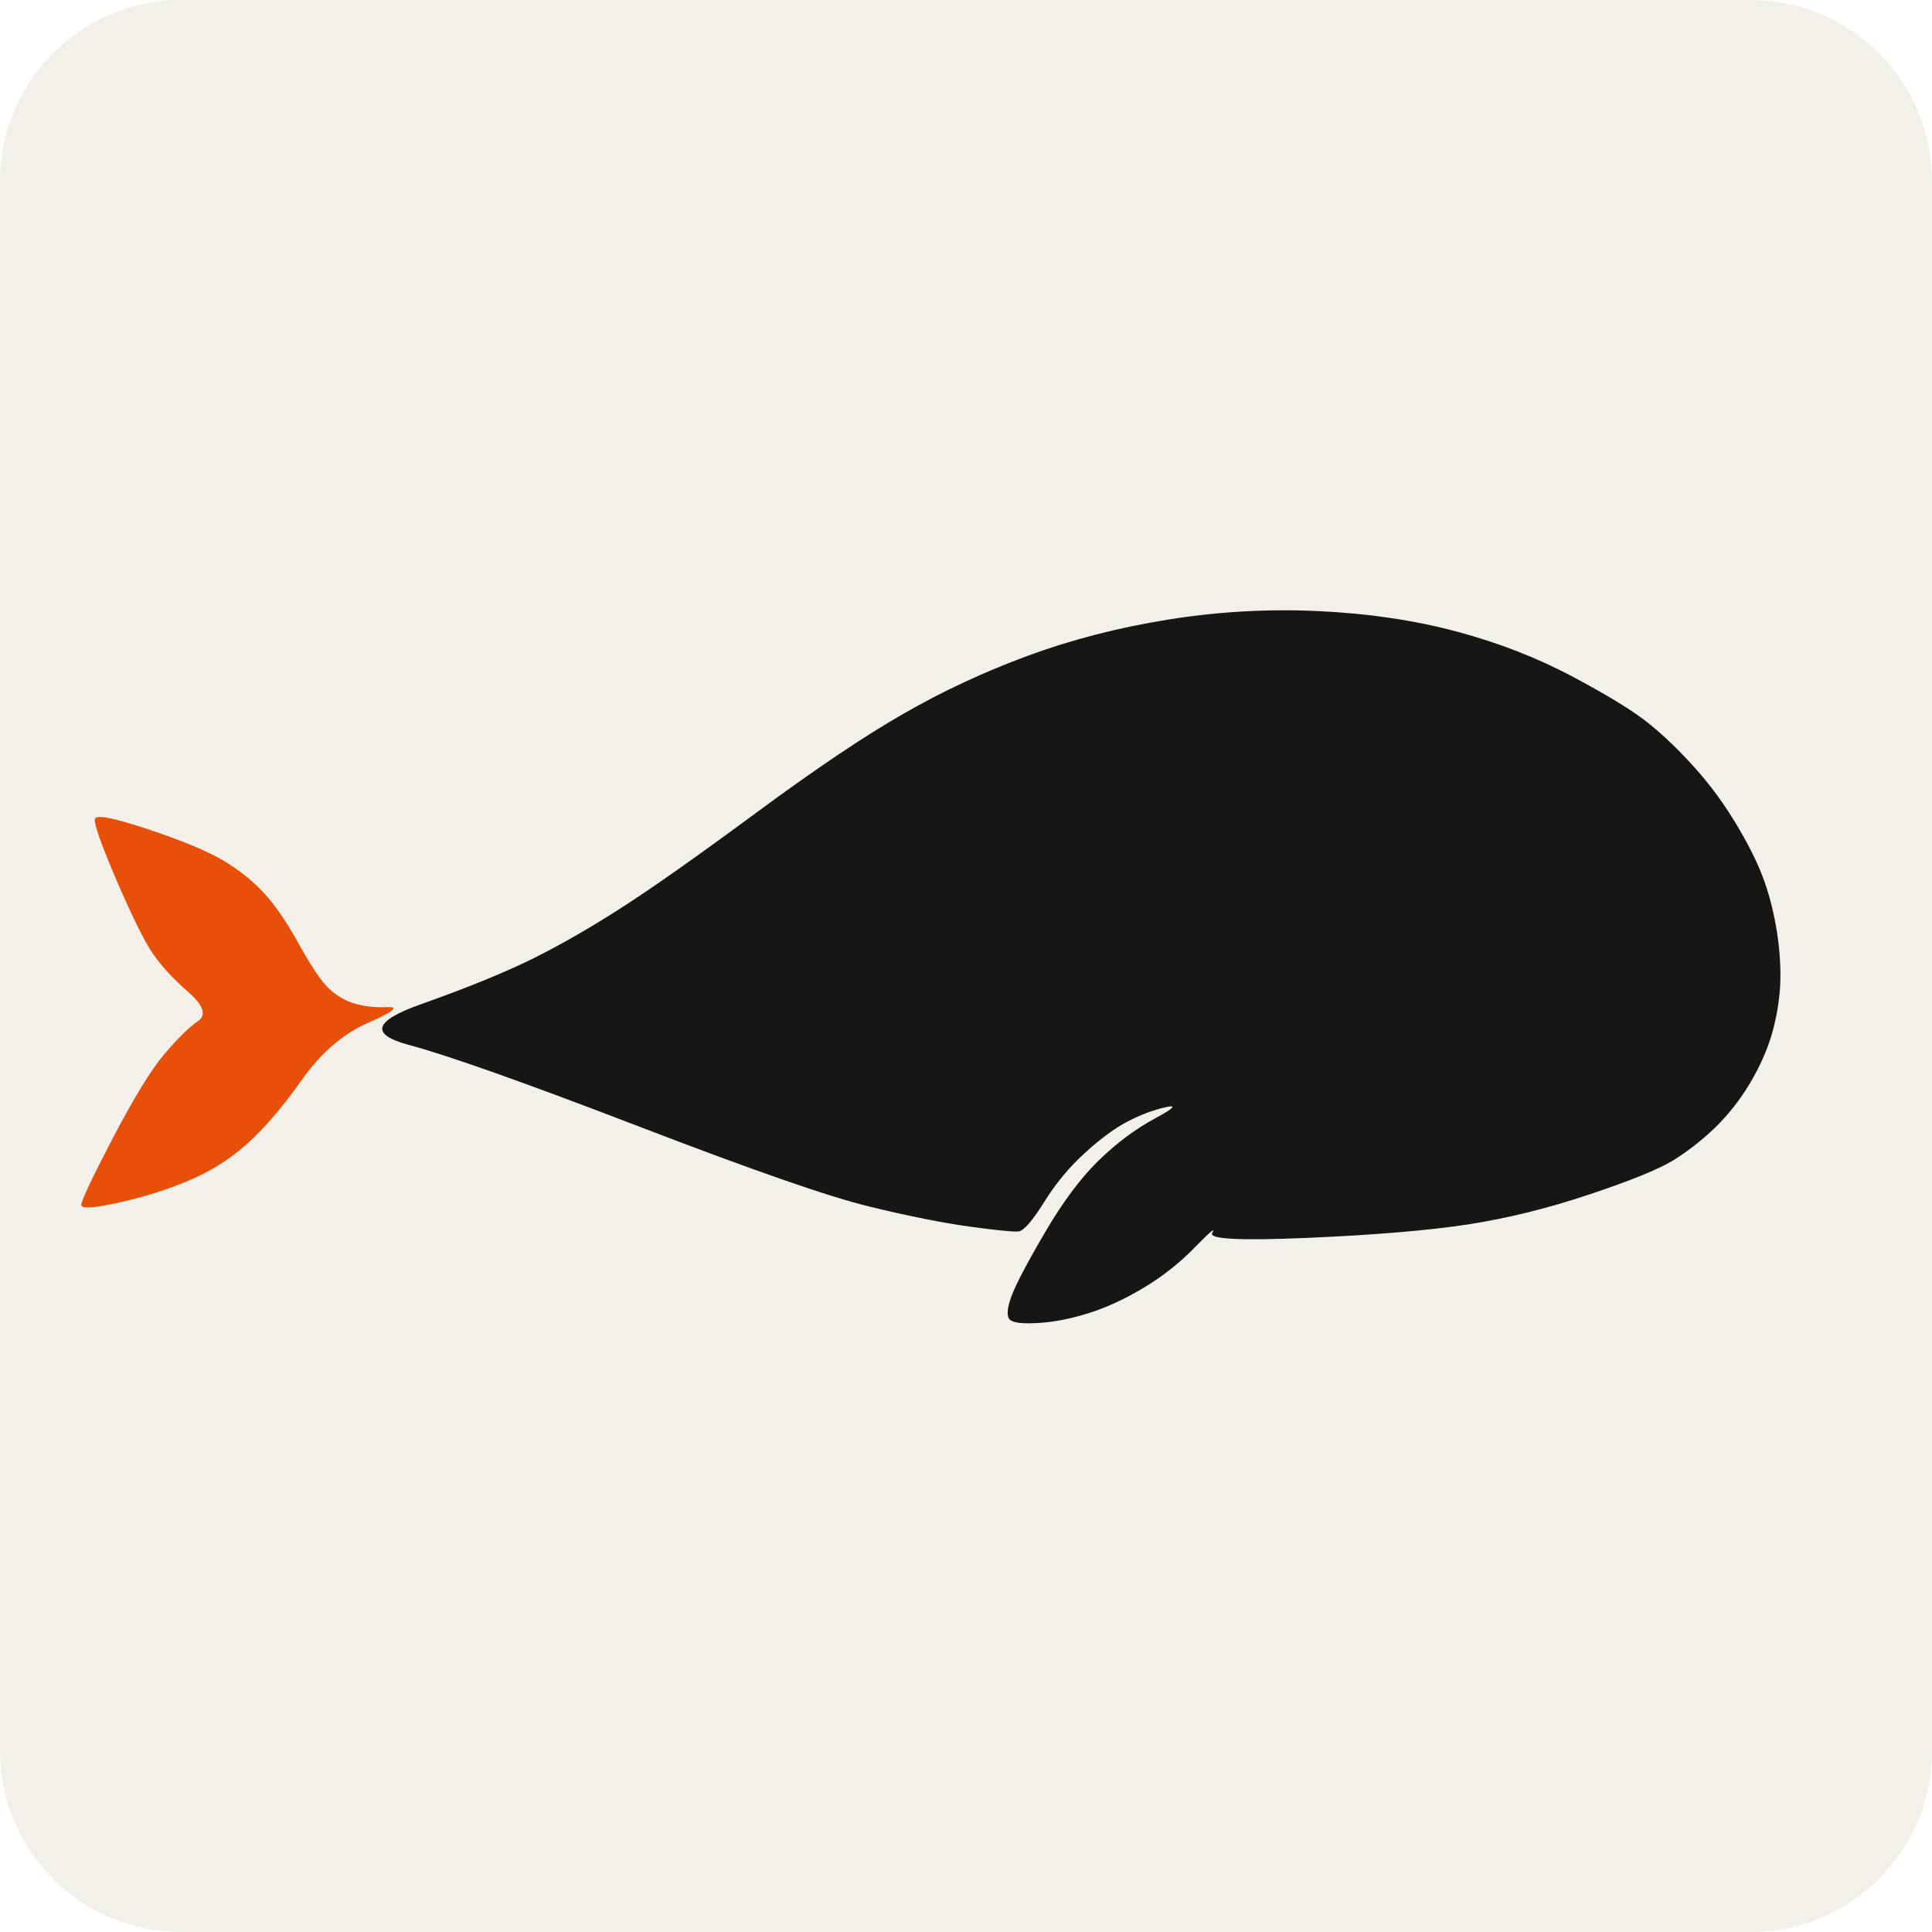
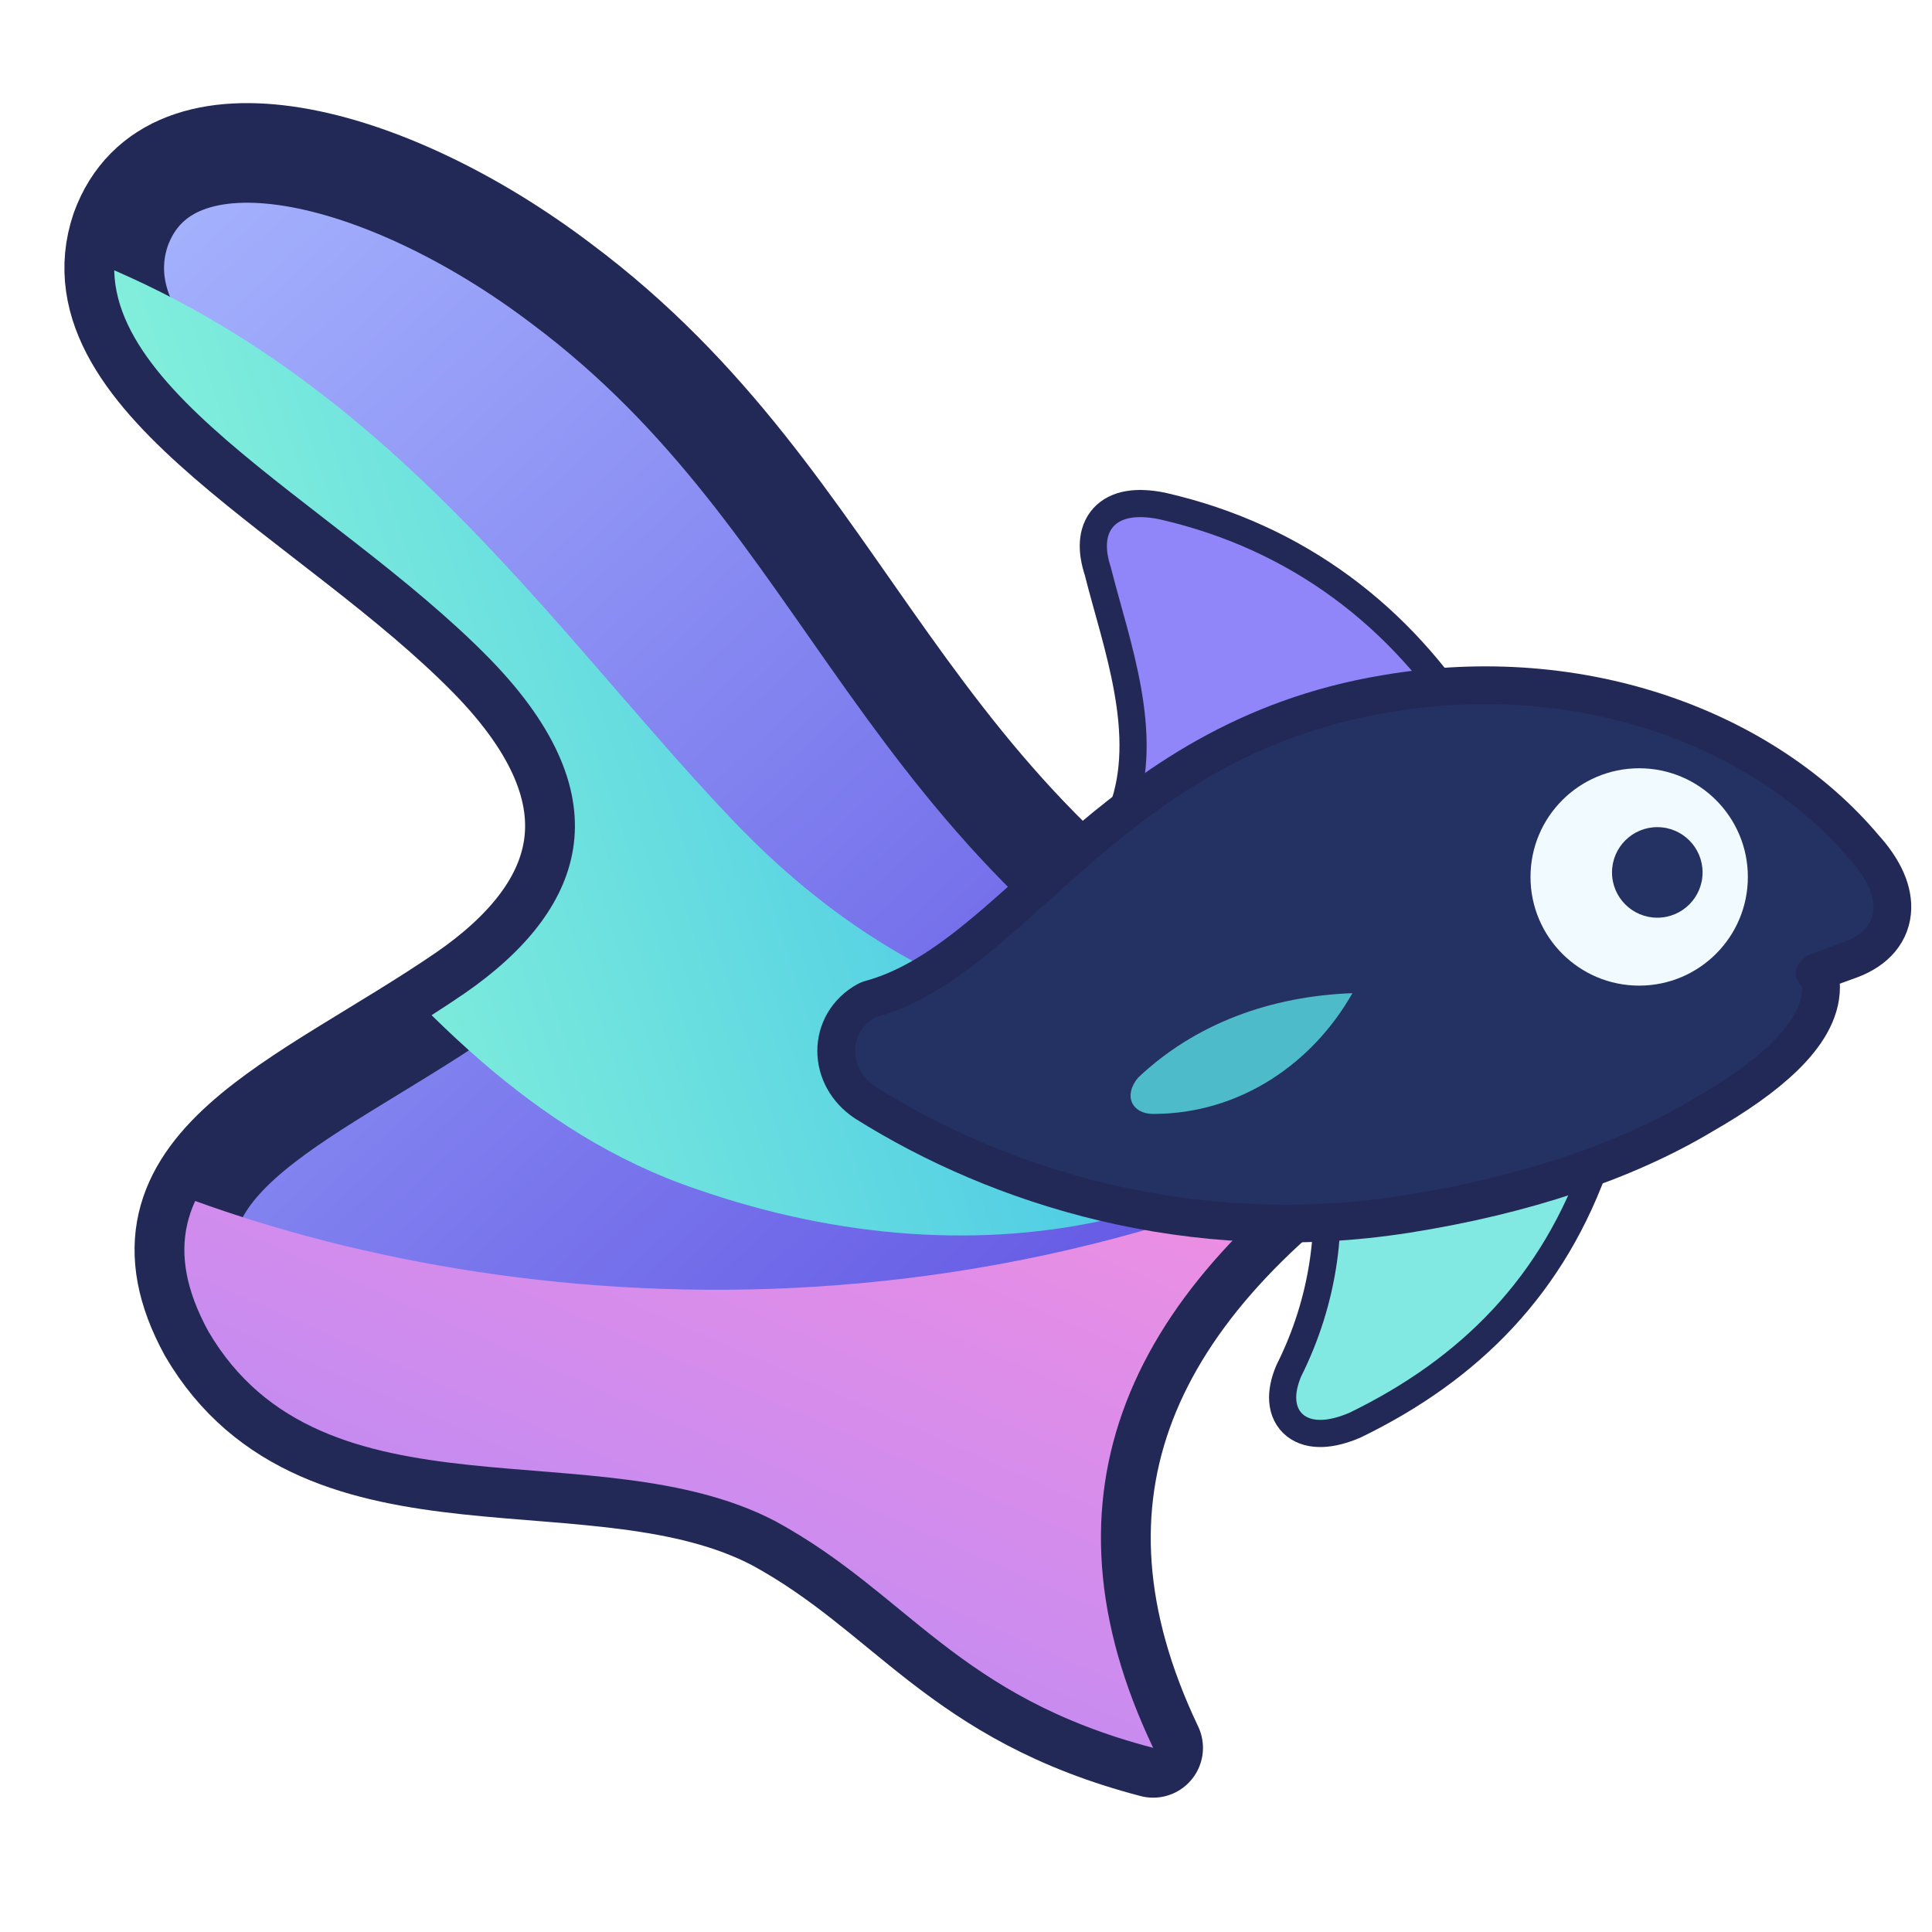
<svg xmlns="http://www.w3.org/2000/svg" viewBox="0 0 64 64" role="img" aria-labelledby="title">
-   <rect width="64" height="64" rx="6" fill="#f2f0e9" />
-   <g transform="translate(2 19.5) scale(.625)">
-     <path fill="#e8500a" d="M1.83 12.21Q1.9 11.84 4.61 12.74Q7.32 13.64 8.6 14.39Q9.88 15.15 10.78 16.12Q11.69 17.1 12.66 18.87Q13.64 20.64 14.24 21.2Q14.85 21.77 15.6 21.99Q16.35 22.22 17.33 22.18Q18.31 22.14 16.31 23.01Q14.32 23.88 12.78 26.06Q11.23 28.24 9.88 29.44Q8.52 30.65 6.83 31.36Q5.14 32.08 3.14 32.53Q1.15 32.98 1.11 32.68Q1.08 32.38 2.77 29.14Q4.46 25.91 5.51 24.67Q6.57 23.42 7.28 22.93Q8 22.45 6.79 21.39Q5.59 20.34 4.91 19.36Q4.24 18.38 2.99 15.49Q1.75 12.59 1.83 12.21Z" />
-     <path fill="#161616" d="M58.71 1.64Q62.7 1 66.69 1.19Q70.68 1.38 74.03 2.28Q77.38 3.18 80.2 4.69Q83.02 6.19 84.22 7.17Q85.43 8.15 86.67 9.54Q87.91 10.93 88.89 12.59Q89.87 14.24 90.32 15.52Q90.77 16.8 91 18.31Q91.22 19.81 91.15 21.09Q91.07 22.37 90.7 23.65Q90.32 24.93 89.53 26.25Q88.74 27.56 87.69 28.58Q86.63 29.59 85.47 30.31Q84.3 31.02 81.03 32.11Q77.75 33.21 74.59 33.7Q71.43 34.18 66.09 34.41Q60.75 34.64 61.05 34.15Q61.35 33.66 60.14 34.9Q58.94 36.14 57.44 37.04Q55.93 37.95 54.5 38.4Q53.07 38.85 51.83 38.92Q50.59 39 50.32 38.74Q50.06 38.47 50.4 37.53Q50.74 36.59 52.17 34.15Q53.6 31.7 55.03 30.31Q56.46 28.92 58 28.09Q59.54 27.26 58.56 27.49Q57.59 27.71 56.57 28.24Q55.55 28.77 54.31 29.9Q53.07 31.02 52.13 32.53Q51.19 34.03 50.78 34.07Q50.36 34.11 48.18 33.81Q46 33.51 42.88 32.75Q39.75 32 30.65 28.5Q21.54 25 18.46 24.18Q15.37 23.35 19.1 22.03Q22.82 20.71 25.08 19.59Q27.34 18.46 29.74 16.91Q32.15 15.37 36.89 11.87Q41.63 8.37 44.72 6.61Q47.8 4.84 51.27 3.56Q54.73 2.28 58.71 1.64Z" />
+   <style>
+     @media (prefers-color-scheme: dark) {
+       .edge { stroke: #C5D9FF; }
+       .face { fill: #4059A3; }
+     }
+   </style>
+   <defs>
+     <clipPath id="tail-outline">
+       <path d="M42.8 34.3C29.5 27.2 28.5 16.8 18.6 9.4 12.8 5 5.6 3.2 4 7.6c-1.7 5 7 8.9 12.2 14.2 4.6 4.7 3.1 8.4-.8 11.1C10 36.6 3.9 38.6 6.9 44.1c3.8 6.5 12.9 3.2 18.8 6.3 4.4 2.4 6 5.8 12.5 7.5-4-8.4-.9-15.2 7.6-20.9Z" />
+     </clipPath>
+     <linearGradient id="tail-base" x1="0" y1="0" x2="0.74" y2="1">
+       <stop stop-color="#A7B6FE" />
+       <stop offset="1" stop-color="#5949E0" />
+     </linearGradient>
+     <linearGradient id="tail-ribbon" x1="0" y1="0.55" x2="1" y2="0.33">
+       <stop stop-color="#99FFD6" />
+       <stop offset="1" stop-color="#29B2ED" />
+     </linearGradient>
+     <linearGradient id="tail-flare" x1="0.1" y1="1" x2="0.9" y2="0">
+       <stop stop-color="#AB89FA" />
+       <stop offset="1" stop-color="#F68FE0" />
+     </linearGradient>
+   </defs>
+   <path class="edge" stroke="#232956" stroke-linejoin="round" stroke-width="3.3" fill="url(#tail-base)" d="M42.8 34.3C29.5 27.2 28.5 16.8 18.6 9.4 12.8 5 5.6 3.2 4 7.6c-1.7 5 7 8.9 12.2 14.2 4.6 4.7 3.1 8.4-.8 11.1C10 36.6 3.9 38.6 6.9 44.1c3.8 6.5 12.9 3.2 18.8 6.3 4.4 2.4 6 5.8 12.5 7.5-4-8.4-.9-15.2 7.6-20.9Z" />
+   <g clip-path="url(#tail-outline)">
+     <path fill="url(#tail-ribbon)" d="M-2 7.1c13.4 2.9 19.6 13.1 26.3 20.1 6.2 6.5 13.9 8.6 23.2 6.4-5.4 7-14.9 9.1-24.4 5.8-11-3.7-15.4-17-25-21.1Z" />
+     <path fill="url(#tail-flare)" d="M4 38.8c9.8 4.3 27.2 6.9 44.1-2.2-8.9 9.4-12.8 17.1-8.6 24.3H24L4 49Z" />
  </g>
+   <path class="edge" fill="#9186F9" stroke="#232956" stroke-width="1.8" stroke-linejoin="round" paint-order="stroke" d="M37.6 27c1-2.7-.2-5.8-.8-8.2-.4-1.2.1-1.9 1.6-1.6 4.4 1 7.7 3.6 9.9 7.1l-1.2 2.7Z" />
+   <path class="edge" fill="#82E8E2" stroke="#232956" stroke-width="1.8" stroke-linejoin="round" paint-order="stroke" d="M44.2 37.8c.5 2.7.1 5.4-1.1 7.8-.5 1.2.2 1.8 1.6 1.2 3.7-1.8 6.4-4.5 7.8-8.6Z" />
+   <path class="edge face" stroke="#232956" stroke-linejoin="round" stroke-width="2.5" paint-order="stroke" fill="#233262" d="M29 33.7c5.1-1.4 8-8.6 17-10.1 6.4-1.1 12.2 1.2 15.3 4.9 1 1.1 1.1 2.2-.2 2.7l-1.1.4c-.5.2-.7.7-.3 1.1 0 1.2-1.5 2.5-3.6 3.7-2.5 1.5-5.8 2.6-9.6 3.2-7 1.1-13.2-.9-17.5-3.6-.9-.6-.9-1.8 0-2.3Z" />
+   <path fill="#4EBBCB" d="M44.8 32.9c-1.3 2.3-3.7 4-6.6 4-.7 0-1-.6-.5-1.2 1.9-1.8 4.4-2.7 7.1-2.8Z" />
+   <circle cx="54.3" cy="29.05" r="3.6" fill="#F1FBFF" />
+   <circle cx="54.9" cy="28.9" r="1.5" fill="#233262" />
</svg>
